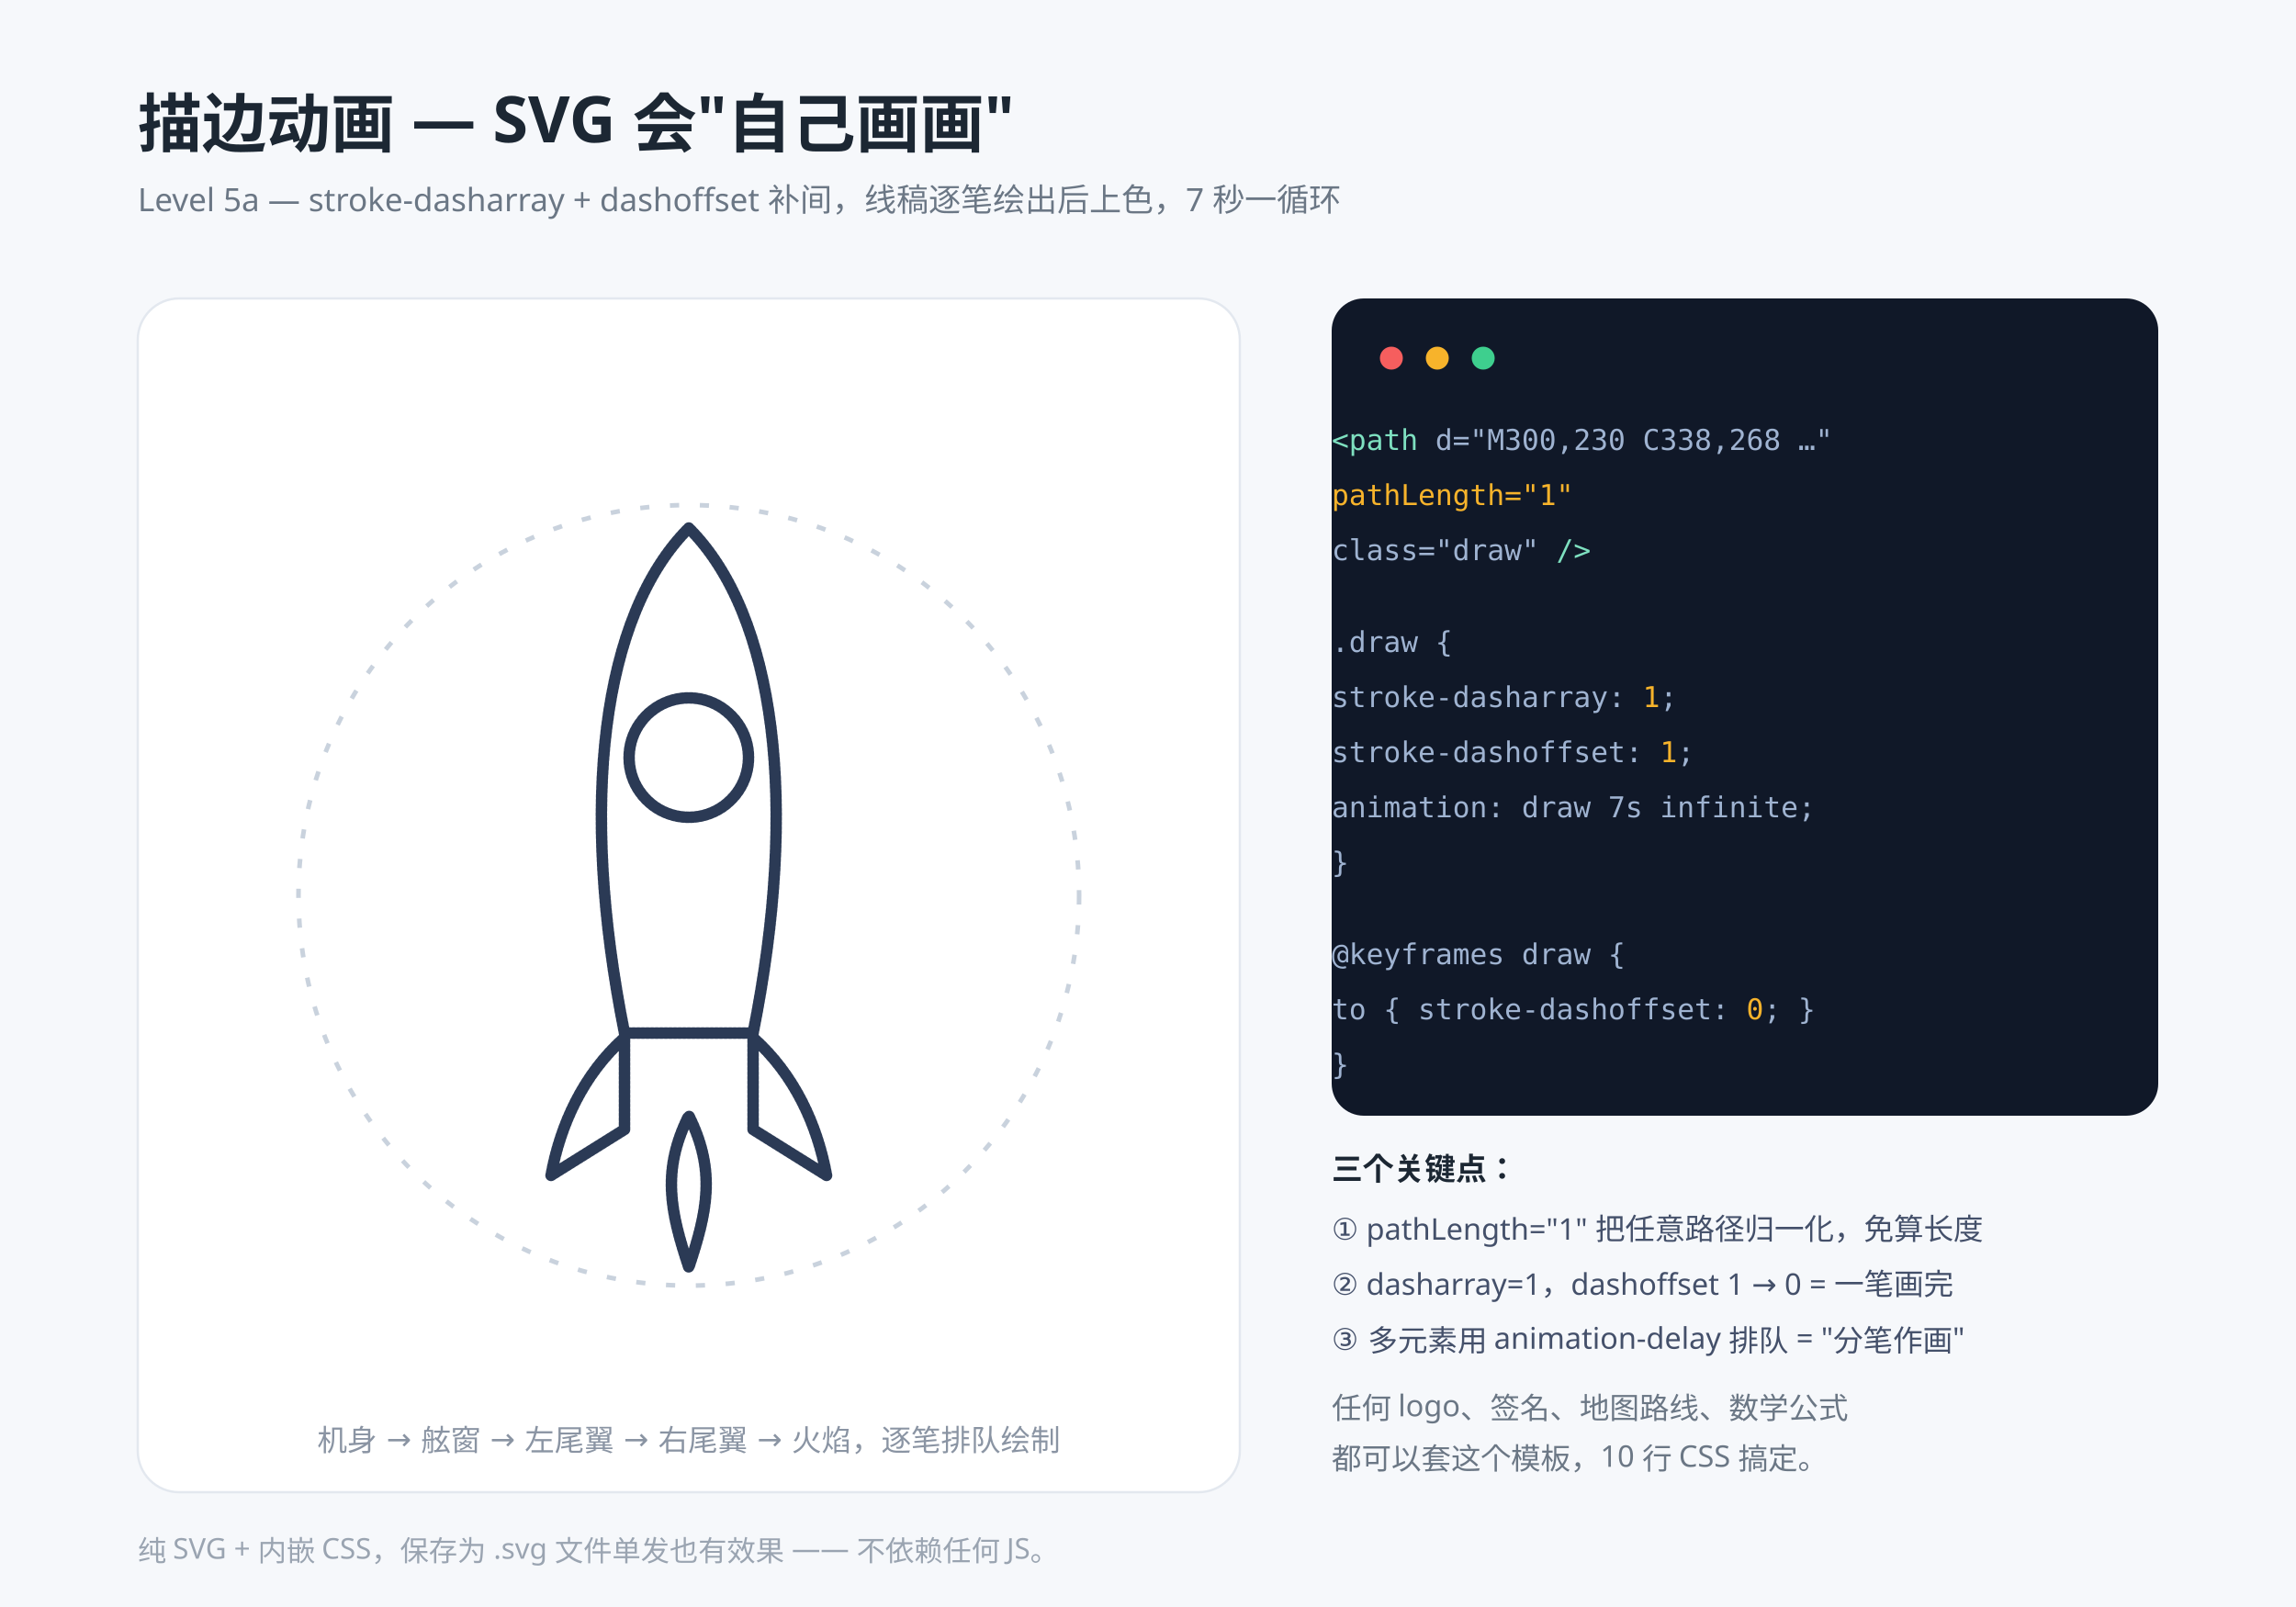
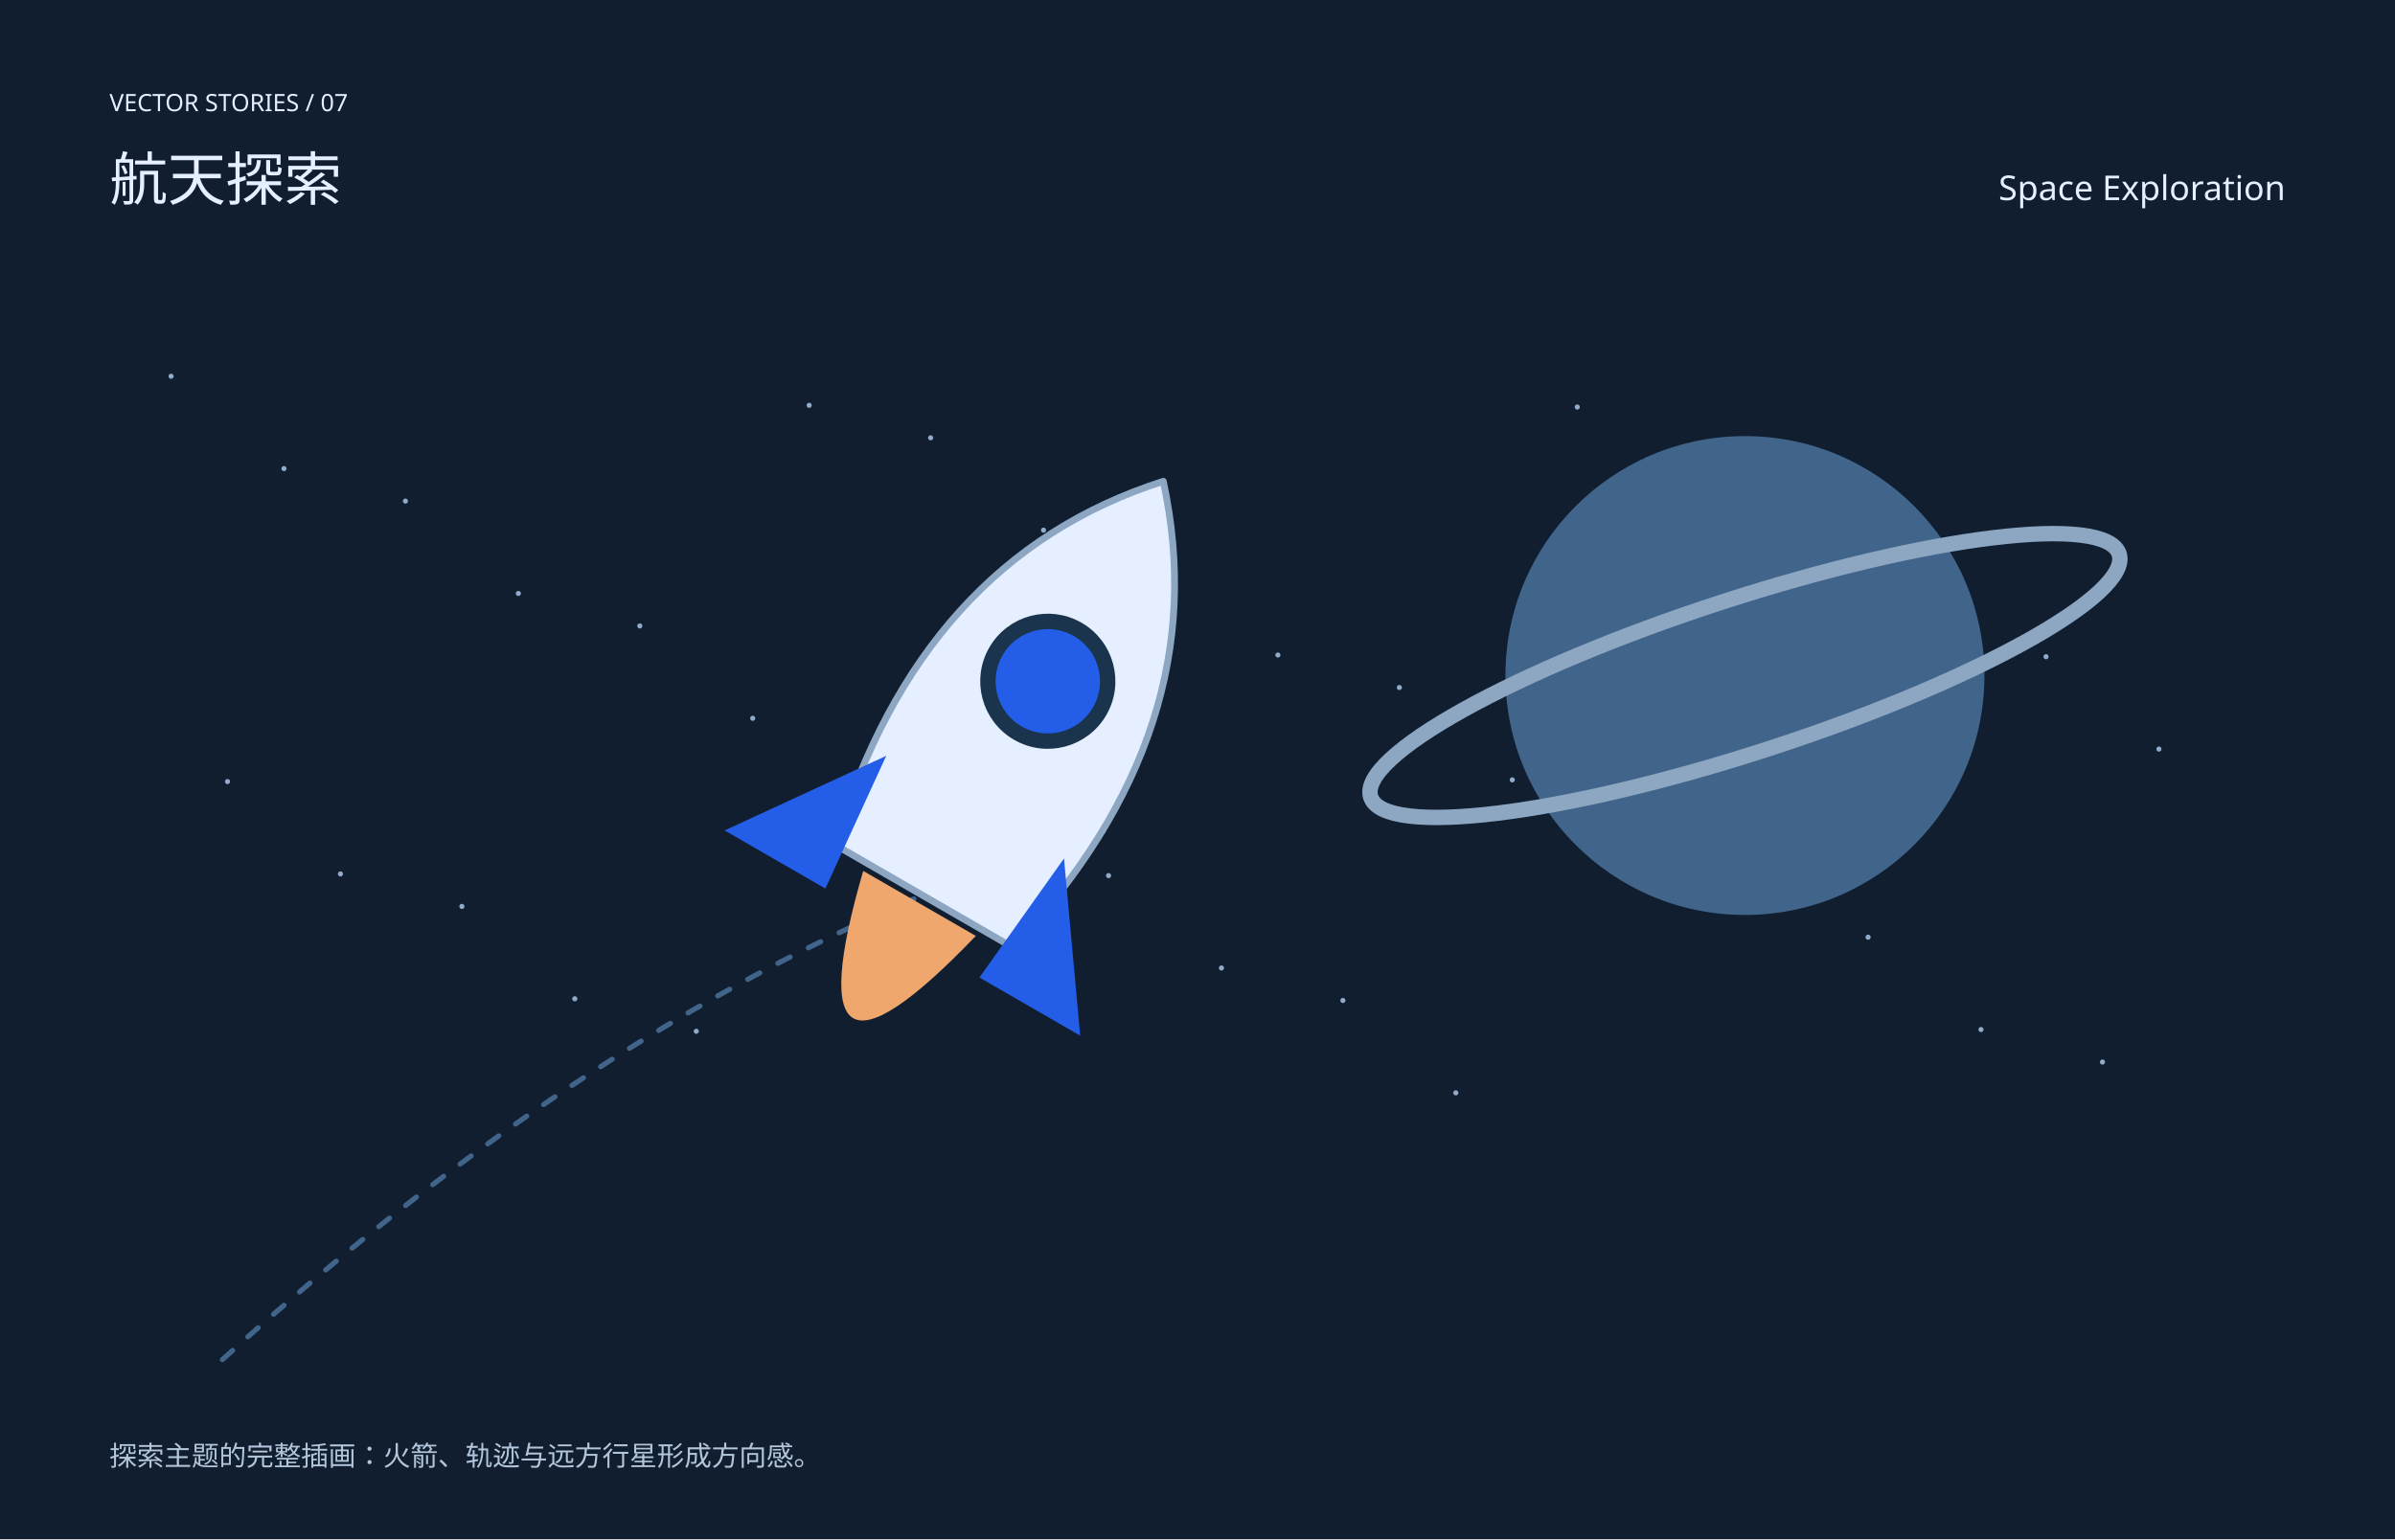
- <svg xmlns="http://www.w3.org/2000/svg" width="1000" height="700" viewBox="0 0 1000 700" font-family="PingFang SC, Hiragino Sans GB, Microsoft YaHei, sans-serif">
+ <svg xmlns="http://www.w3.org/2000/svg" width="1400" height="900" viewBox="0 0 1400 900" role="img" aria-labelledby="title desc" font-family="PingFang SC, Microsoft YaHei, sans-serif">
+   <rect x="0" y="0" width="1400" height="900" rx="0" fill="#101e30" />
+   <text x="64" y="65" fill="#e5efff" font-size="14" text-anchor="start">VECTOR STORIES / 07</text>
+   <text x="64" y="117" fill="#e5efff" font-size="34" text-anchor="start">航天探索</text>
+   <text x="1336" y="117" fill="#e5efff" font-size="20" text-anchor="end">Space Exploration</text>
  <defs>
-     <linearGradient id="flameG" x1="0" y1="0" x2="0" y2="1">
-       <stop offset="0" stop-color="#f7b32b" />
-       <stop offset="1" stop-color="#f65e5e" />
+     <radialGradient id="halo">
+       <stop stop-color="#70dddf" stop-opacity=".45" />
+       <stop offset="1" stop-color="#70dddf" stop-opacity="0" />
+     </radialGradient>
+     <linearGradient id="sky" x2="0" y2="1">
+       <stop stop-color="#b7d2eb" />
+       <stop offset="1" stop-color="#f4d8b4" />
    </linearGradient>
+     <clipPath id="stage">
+       <rect x="64" y="190" width="1272" height="620" rx="20" />
+     </clipPath>
  </defs>
-   <style>
-     .st {
-       fill: none;
-       stroke: #2b3a55;
-       stroke-width: 5;
-       stroke-linecap: round;
-       stroke-linejoin: round;
-       stroke-dasharray: 1;
-       stroke-dashoffset: 1;
-       animation: draw 7s ease-in-out infinite;
-     }
-     .d1 { animation-delay: 0.2s; }
-     .d2 { animation-delay: 0.9s; }
-     .d3 { animation-delay: 1.6s; }
-     .d4 { animation-delay: 2.3s; }
-     .d5 { animation-delay: 3.0s; }
-     @keyframes draw {
-       0%   { stroke-dashoffset: 1; }
-       28%  { stroke-dashoffset: 0; }
-       100% { stroke-dashoffset: 0; }
-     }
-     .fillIn {
-       opacity: 0;
-       animation: pop 7s linear infinite;
-       animation-delay: 4.6s;
-       animation-fill-mode: both;
-     }
-     @keyframes pop {
-       0%   { opacity: 0; }
-       10%  { opacity: 1; }
-       100% { opacity: 1; }
-     }
-     .code { font-family: SFMono-Regular, Menlo, monospace; font-size: 12.5px; }
-   </style>
-   <rect width="1000" height="700" fill="#f6f8fb" />
-   <text x="60" y="64" font-size="28" font-weight="700" fill="#1c2733">描边动画 — SVG 会"自己画画"</text>
-   <text x="60" y="92" font-size="14" fill="#6b7785">Level 5a — stroke-dasharray + dashoffset 补间，线稿逐笔绘出后上色，7 秒一循环</text>
-   <rect x="60" y="130" width="480" height="520" rx="18" fill="#ffffff" stroke="#e3e8ef" />
-   <circle cx="300" cy="390" r="170" fill="none" stroke="#c9d2dd" stroke-width="2" stroke-dasharray="4 9" />
-   <g class="fillIn">
-     <path d="M300,230 C338,268 348,350 328,450 L272,450 C252,350 262,268 300,230 Z" fill="#dfe9fb" />
-     <circle cx="300" cy="330" r="26" fill="#9cc2ff" />
-     <path d="M272,452 C254,468 244,490 240,512 L272,492 Z" fill="#f7a23b" />
-     <path d="M328,452 C346,468 356,490 360,512 L328,492 Z" fill="#f7a23b" />
-     <path d="M300,486 C288,510 292,528 300,552 C308,528 312,510 300,486 Z" fill="url(#flameG)" />
+   <g clip-path="url(#stage)">
+     <circle cx="100" cy="220" r="1.5" fill="#91abc9" />
+     <circle cx="237" cy="293" r="1.5" fill="#91abc9" />
+     <circle cx="374" cy="366" r="1.5" fill="#91abc9" />
+     <circle cx="511" cy="439" r="1.5" fill="#91abc9" />
+     <circle cx="648" cy="512" r="1.5" fill="#91abc9" />
+     <circle cx="785" cy="585" r="1.5" fill="#91abc9" />
+     <circle cx="922" cy="238" r="1.5" fill="#91abc9" />
+     <circle cx="1059" cy="311" r="1.5" fill="#91abc9" />
+     <circle cx="1196" cy="384" r="1.5" fill="#91abc9" />
+     <circle cx="133" cy="457" r="1.5" fill="#91abc9" />
+     <circle cx="270" cy="530" r="1.5" fill="#91abc9" />
+     <circle cx="407" cy="603" r="1.5" fill="#91abc9" />
+     <circle cx="544" cy="256" r="1.5" fill="#91abc9" />
+     <circle cx="681" cy="329" r="1.5" fill="#91abc9" />
+     <circle cx="818" cy="402" r="1.5" fill="#91abc9" />
+     <circle cx="955" cy="475" r="1.5" fill="#91abc9" />
+     <circle cx="1092" cy="548" r="1.5" fill="#91abc9" />
+     <circle cx="1229" cy="621" r="1.5" fill="#91abc9" />
+     <circle cx="166" cy="274" r="1.5" fill="#91abc9" />
+     <circle cx="303" cy="347" r="1.5" fill="#91abc9" />
+     <circle cx="440" cy="420" r="1.5" fill="#91abc9" />
+     <circle cx="577" cy="493" r="1.5" fill="#91abc9" />
+     <circle cx="714" cy="566" r="1.5" fill="#91abc9" />
+     <circle cx="851" cy="639" r="1.5" fill="#91abc9" />
+     <circle cx="988" cy="292" r="1.5" fill="#91abc9" />
+     <circle cx="1125" cy="365" r="1.5" fill="#91abc9" />
+     <circle cx="1262" cy="438" r="1.5" fill="#91abc9" />
+     <circle cx="199" cy="511" r="1.5" fill="#91abc9" />
+     <circle cx="336" cy="584" r="1.5" fill="#91abc9" />
+     <circle cx="473" cy="237" r="1.5" fill="#91abc9" />
+     <circle cx="610" cy="310" r="1.5" fill="#91abc9" />
+     <circle cx="747" cy="383" r="1.5" fill="#91abc9" />
+     <circle cx="884" cy="456" r="1.5" fill="#91abc9" />
+     <circle cx="1021" cy="529" r="1.5" fill="#91abc9" />
+     <circle cx="1158" cy="602" r="1.5" fill="#91abc9" />
+     <circle cx="1020" cy="395" r="140" fill="#41658a" />
+     <ellipse cx="1020" cy="395" rx="230" ry="45" fill="none" stroke="#8da7c3" stroke-width="9" transform="rotate(-18 1020 395)" />
+     <path d="M130 795Q390 560 645 486" fill="none" stroke="#41658a" stroke-width="3" stroke-linecap="round" stroke-linejoin="round" stroke-dasharray="8 12" />
+     <g transform="translate(600 420) rotate(30)">
+       <path d="M0-160Q100-50 60 120H-60Q-100-50 0-160Z" fill="#e5efff" stroke="#8da7c3" stroke-width="4" stroke-linecap="round" stroke-linejoin="round" />
+       <path d="M-60 60L-120 145H-52M60 60L120 145H52" fill="#245ee8" stroke="none" stroke-width="2" stroke-linecap="round" stroke-linejoin="round" />
+       <circle cx="0" cy="-25" r="35" fill="#245ee8" stroke="#19344c" stroke-width="9" />
+       <path d="M-38 125Q0 280 38 125Z" fill="#efa76e" stroke="none" stroke-width="2" stroke-linecap="round" stroke-linejoin="round" />
+     </g>
  </g>
-   <g>
-     <path class="st d1" pathLength="1" d="M300,230 C338,268 348,350 328,450 L272,450 C252,350 262,268 300,230 Z" />
-     <circle class="st d2" pathLength="1" cx="300" cy="330" r="26" />
-     <path class="st d3" pathLength="1" d="M272,452 C254,468 244,490 240,512 L272,492 Z" />
-     <path class="st d4" pathLength="1" d="M328,452 C346,468 356,490 360,512 L328,492 Z" />
-     <path class="st d5" pathLength="1" d="M300,486 C288,510 292,528 300,552 C308,528 312,510 300,486 Z" />
-   </g>
-   <text x="300" y="632" font-size="13" fill="#8a94a3" text-anchor="middle">机身 → 舷窗 → 左尾翼 → 右尾翼 → 火焰，逐笔排队绘制</text>
-   <rect x="580" y="130" width="360" height="356" rx="14" fill="#101828" />
-   <circle cx="606" cy="156" r="5" fill="#f65e5e" />
-   <circle cx="626" cy="156" r="5" fill="#f7b32b" />
-   <circle cx="646" cy="156" r="5" fill="#3ecf8e" />
-   <text x="580" y="196" class="code" fill="#9fb3d1">
-     <tspan fill="#7ee0c0">&lt;path</tspan> d="M300,230 C338,268 …"</text>
-   <text x="580" y="220" class="code" fill="#9fb3d1">
-     <tspan fill="#f7b32b">pathLength="1"</tspan>
-   </text>
-   <text x="580" y="244" class="code" fill="#9fb3d1">        class="draw" <tspan fill="#7ee0c0">/&gt;</tspan>
-   </text>
-   <text x="580" y="284" class="code" fill="#9fb3d1">  .draw {</text>
-   <text x="580" y="308" class="code" fill="#9fb3d1">    stroke-dasharray: <tspan fill="#f7b32b">1</tspan>;</text>
-   <text x="580" y="332" class="code" fill="#9fb3d1">    stroke-dashoffset: <tspan fill="#f7b32b">1</tspan>;</text>
-   <text x="580" y="356" class="code" fill="#9fb3d1">    animation: draw 7s infinite;</text>
-   <text x="580" y="380" class="code" fill="#9fb3d1">  }</text>
-   <text x="580" y="420" class="code" fill="#9fb3d1">  @keyframes draw {</text>
-   <text x="580" y="444" class="code" fill="#9fb3d1">    to { stroke-dashoffset: <tspan fill="#f7b32b">0</tspan>; }</text>
-   <text x="580" y="468" class="code" fill="#9fb3d1">  }</text>
-   <text x="580" y="514" font-size="13.5" fill="#1c2733" font-weight="600">三个关键点：</text>
-   <text x="580" y="540" font-size="13" fill="#44506a">① pathLength="1" 把任意路径归一化，免算长度</text>
-   <text x="580" y="564" font-size="13" fill="#44506a">② dasharray=1，dashoffset 1 → 0 = 一笔画完</text>
-   <text x="580" y="588" font-size="13" fill="#44506a">③ 多元素用 animation-delay 排队 = "分笔作画"</text>
-   <text x="580" y="618" font-size="13" fill="#6b7785">任何 logo、签名、地图路线、数学公式</text>
-   <text x="580" y="640" font-size="13" fill="#6b7785">都可以套这个模板，10 行 CSS 搞定。</text>
-   <text x="60" y="680" font-size="12.5" fill="#9aa4b1">纯 SVG + 内嵌 CSS，保存为 .svg 文件单发也有效果 —— 不依赖任何 JS。</text>
+   <text x="64" y="857" fill="#b3c5da" font-size="16" text-anchor="start">探索主题的完整插画：火箭、轨迹与远方行星形成方向感。</text>
+   <style>@keyframes breathe{50%{opacity:.6}}.pulse{animation:breathe 6s ease-in-out infinite}@keyframes drift{50%{transform:translateY(6px)}}.drift{animation:drift 8s ease-in-out infinite}@media(prefers-reduced-motion:reduce){.pulse,.drift{animation:none}}</style>
</svg>
